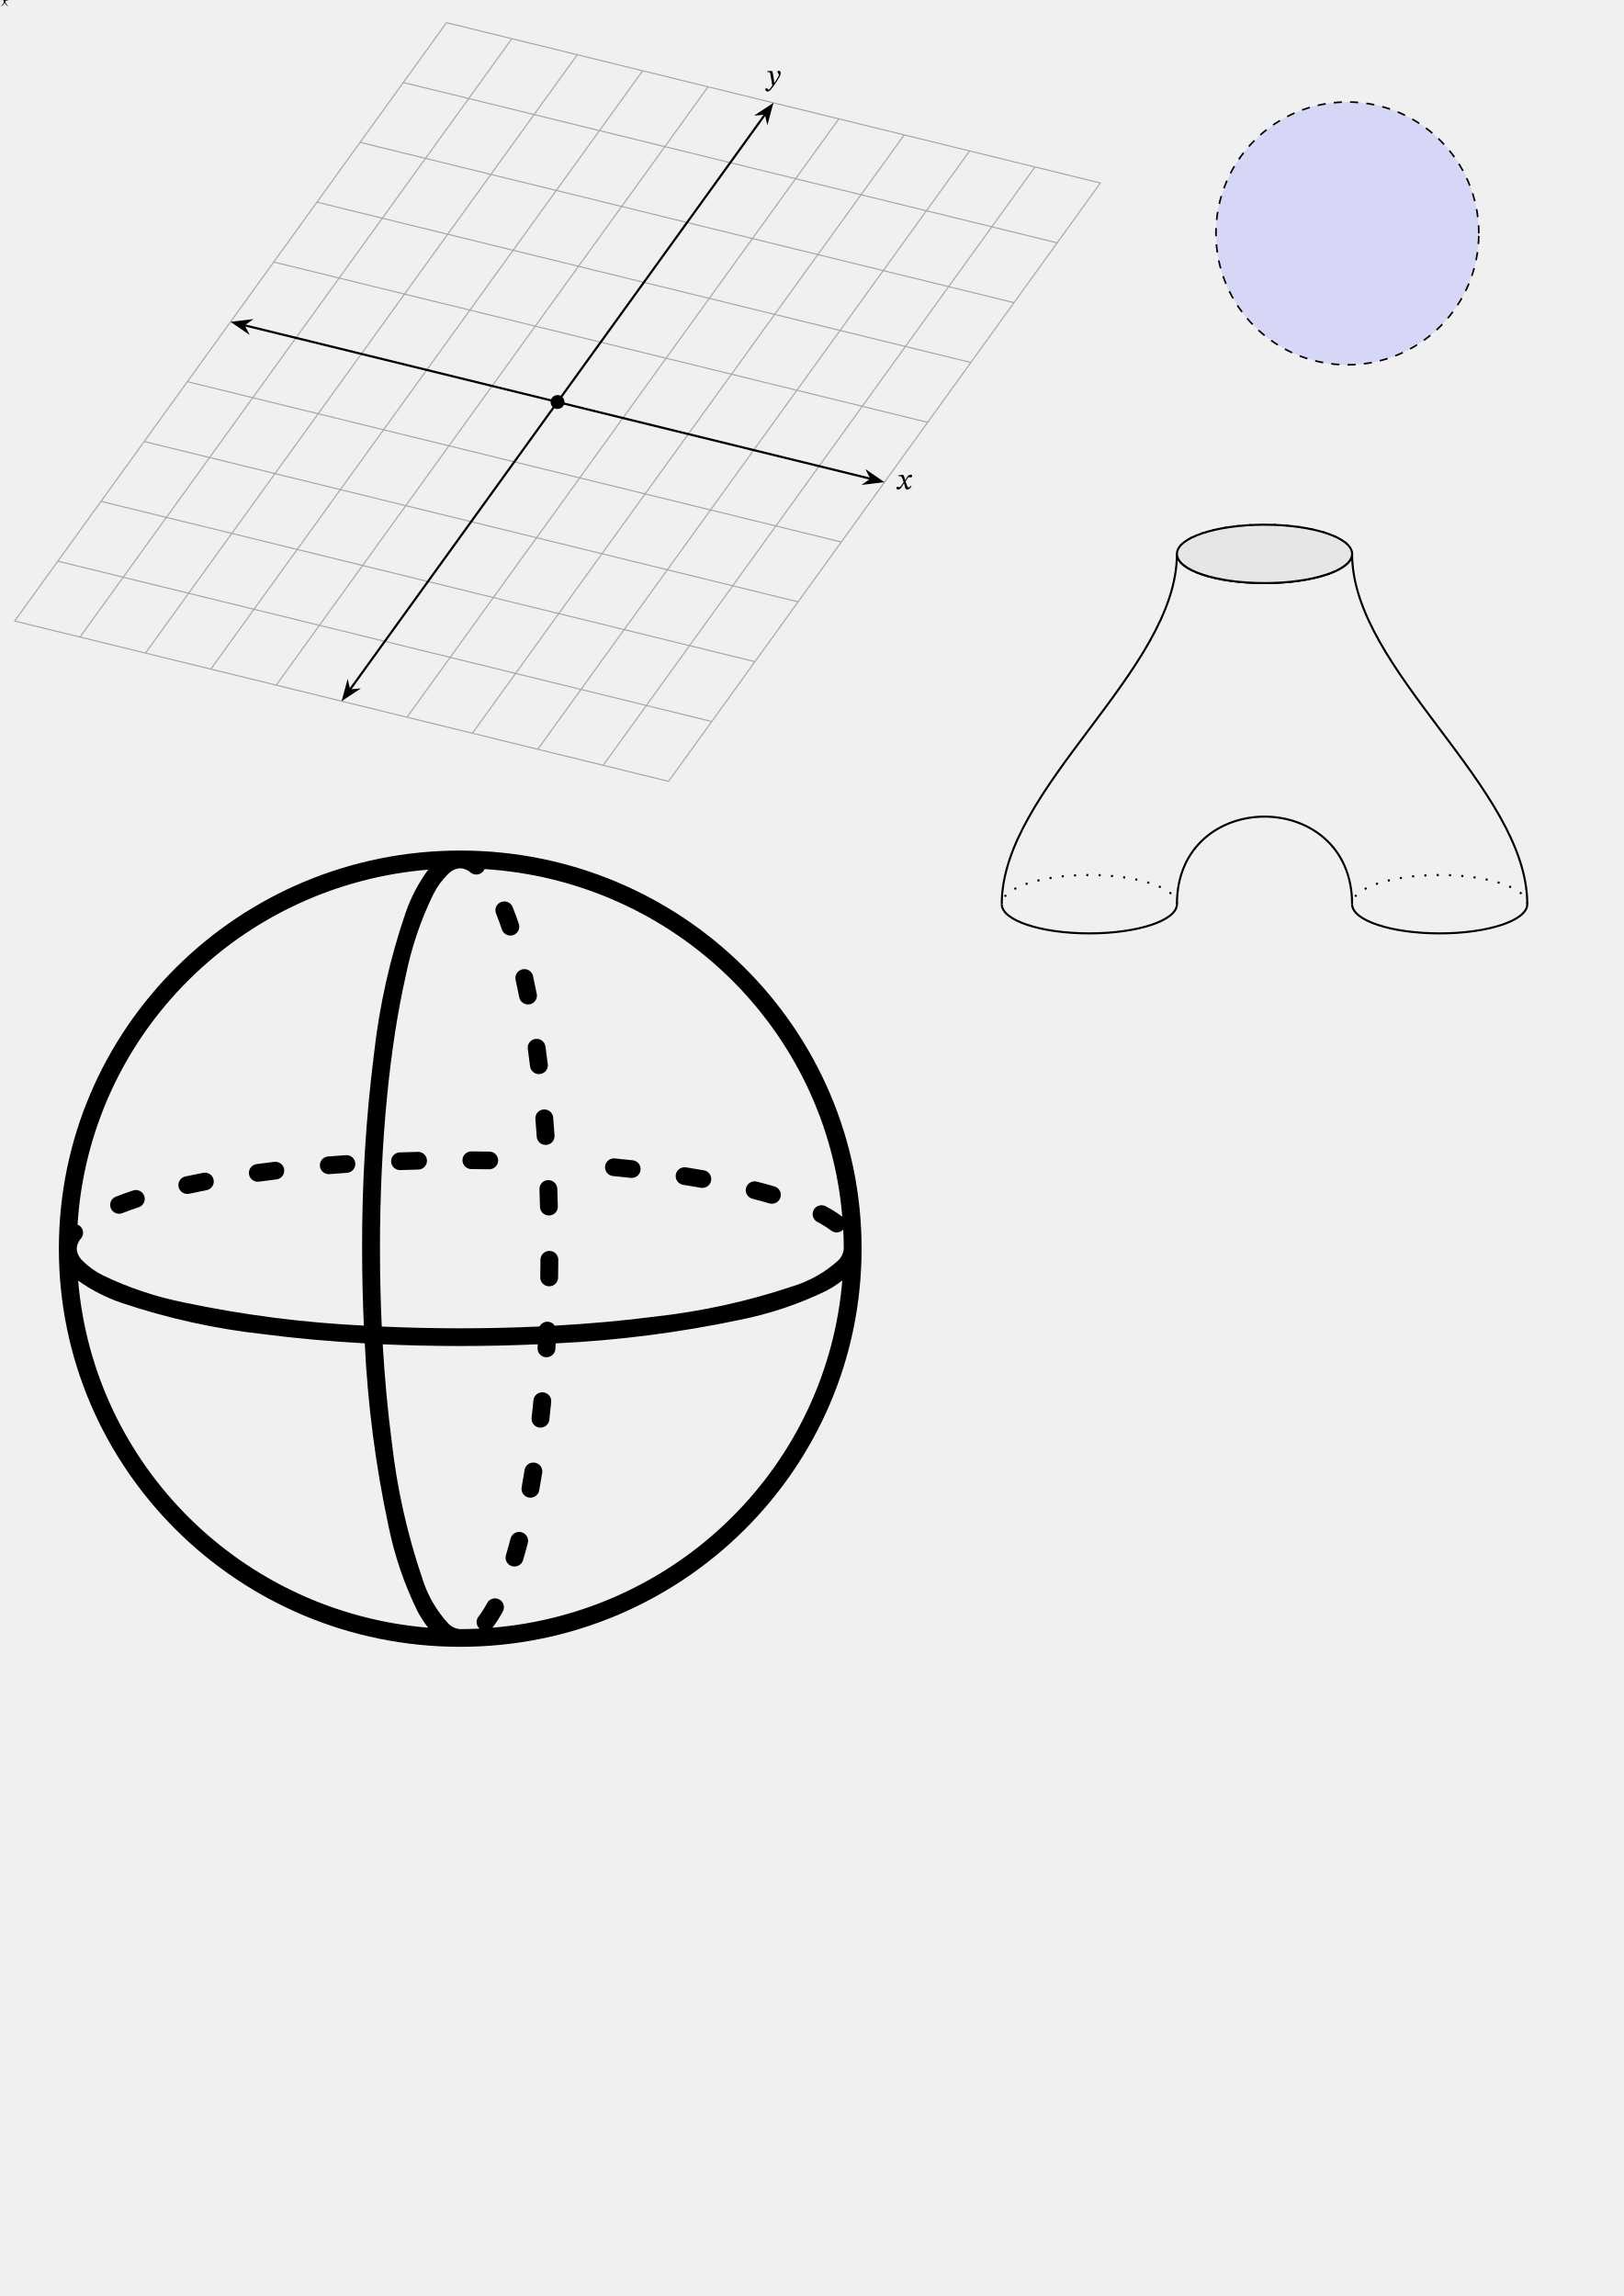
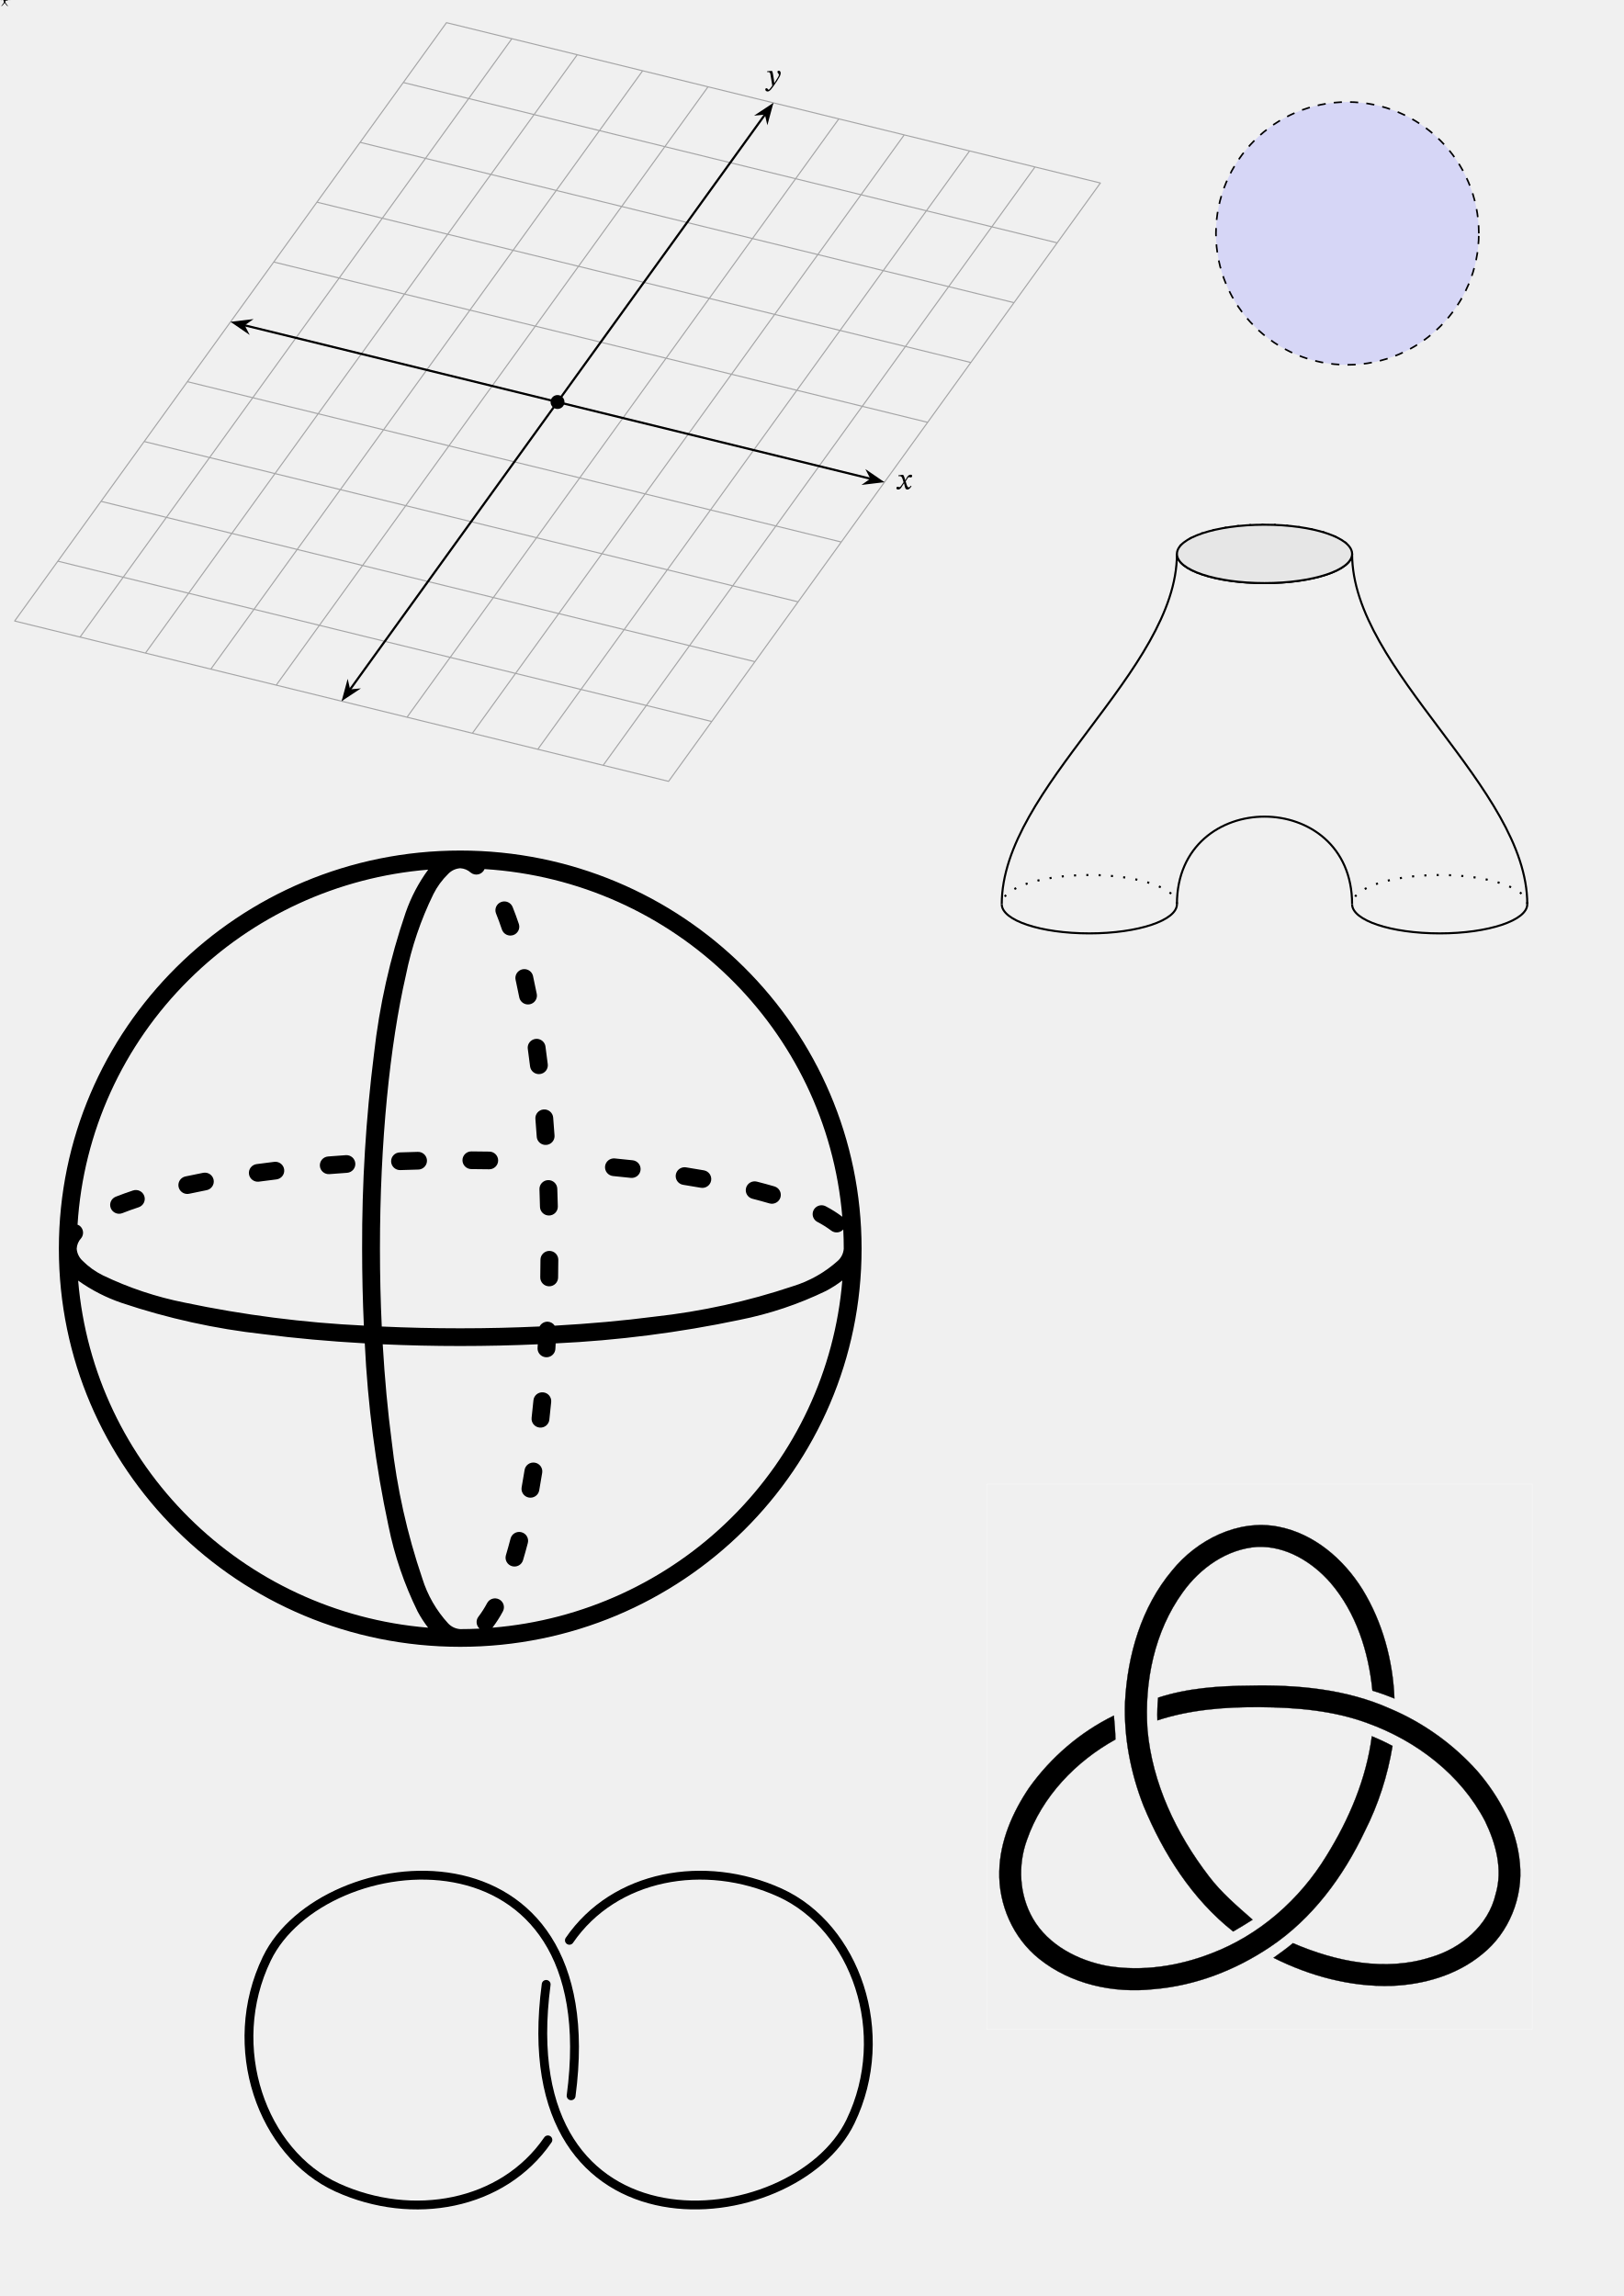
<svg xmlns="http://www.w3.org/2000/svg" xmlns:xlink="http://www.w3.org/1999/xlink" width="210mm" height="297mm" viewBox="0 0 793.701 1122.52" version="1.1" id="svg6723">
  <defs id="defs6717">
    <symbol id="use6671">
      <g id="use6671_transform" transform="matrix(1.333333,0,0,1.333333,-9.096352,-5.177964)">
        <g id="use6820">
          <path d="M 121.953,709.862 1705.078,2903.847 M 361.68,651.073 1944.805,2845.058 M 601.445,592.284 2184.531,2786.269 M 841.172,533.495 2424.258,2727.441 M 1080.898,474.706 2663.984,2668.691 M 1320.625,415.917 2903.711,2609.902 M 1560.352,357.128 3143.477,2551.113 M 1800.078,298.339 3383.203,2492.323 M 2039.844,239.55 3622.93,2433.534 M 2279.57,180.761 3862.656,2374.745 M 2519.297,121.972 4102.383,2315.956 M 121.953,709.862 2519.297,121.972 M 280.273,929.237 2677.617,341.386 M 438.594,1148.652 2835.898,560.761 M 596.914,1368.027 2994.219,780.175 M 755.195,1587.441 3152.539,999.55 M 913.516,1806.855 3310.859,1218.964 m -2239.023,807.266 2397.305,-587.852 m -2239.023,807.266 2397.344,-587.891 m -2239.023,807.266 2397.344,-587.852 m -2239.023,807.266 2397.344,-587.891 m -2239.023,807.305 2397.305,-587.891" transform="matrix(0.1,0,0,-0.1,0,302.58)" fill="none" stroke-width="3.985" stroke-linecap="round" stroke-linejoin="round" stroke="#a5a5a6" stroke-miterlimit="10" id="path6824" />
          <path d="M 962.109,1794.902 3262.266,1230.878" transform="matrix(0.1,0,0,-0.1,0,302.58)" fill="none" stroke-width="7.97" stroke-linecap="round" stroke-linejoin="round" stroke="#000000" stroke-miterlimit="10" id="path6826" />
          <path d="m 92.457,122.168 4.824,3.309 -1.262,-2.438 2.246,-1.574" id="path6828" />
          <path d="m 924.57,1804.12 48.242,-33.086 -12.617,24.375 22.461,15.742 z m 0,0" transform="matrix(0.1,0,0,-0.1,0,302.58)" fill="none" stroke-width="7.98" stroke-linecap="round" stroke="#000000" stroke-miterlimit="10" id="path6830" />
          <path d="m 329.98,180.414 -4.824,-3.312 1.262,2.438 -2.246,1.578" id="path6832" />
          <path d="m 3299.805,1221.659 -48.242,33.125 12.617,-24.375 -22.461,-15.781 z m 0,0" transform="matrix(0.1,0,0,-0.1,0,302.58)" fill="none" stroke-width="7.98" stroke-linecap="round" stroke="#000000" stroke-miterlimit="10" id="path6834" />
          <path d="m 338.715,179.953 h -0.035 l -0.133,-0.566 c -0.156,-0.602 -0.367,-1.094 -0.637,-1.406 h -0.168 l -1.551,0.18 v 0.332 c 0,0 0.168,-0.031 0.348,-0.031 0.734,-0.012 0.926,0.289 1.227,1.227 l 0.312,1.016 -0.805,1.172 c -0.434,0.625 -0.633,0.637 -0.68,0.637 -0.188,0 -0.457,-0.145 -0.703,-0.145 -0.27,0 -0.434,0.242 -0.434,0.465 0,0.281 0.164,0.547 0.645,0.547 0.672,0 1.039,-0.523 1.395,-1.105 l 0.719,-1.156 h 0.043 l 0.277,1.125 c 0.156,0.727 0.402,1.148 0.914,1.148 0.762,0 1.23,-0.758 1.555,-1.25 l -0.238,-0.176 c -0.301,0.402 -0.512,0.625 -0.801,0.625 -0.348,0 -0.57,-0.414 -0.883,-1.441 l -0.234,-0.758 0.68,-1.082 c 0.191,-0.312 0.348,-0.469 0.605,-0.469 0.145,0 0.398,0.113 0.578,0.113 0.301,0 0.516,-0.258 0.516,-0.527 0,-0.312 -0.137,-0.488 -0.559,-0.488 -0.66,0 -1.105,0.547 -1.406,1.082 l -0.547,0.934" id="path6836" />
          <path d="M 1349.883,456.464 2874.453,2569.316" transform="matrix(0.1,0,0,-0.1,0,302.58)" fill="none" stroke-width="7.97" stroke-linecap="round" stroke-linejoin="round" stroke="#000000" stroke-miterlimit="10" id="path6838" />
          <path d="m 132.727,260.066 4.879,-3.227 -2.734,0.254 -0.617,-2.672" id="path6840" />
          <path d="m 1327.266,425.136 48.789,32.266 -27.344,-2.539 -6.172,26.719 z m 0,0" transform="matrix(0.1,0,0,-0.1,0,302.58)" fill="none" stroke-width="7.976" stroke-linecap="round" stroke="#000000" stroke-miterlimit="10" id="path6842" />
          <path d="m 289.711,42.512 -4.879,3.23 2.73,-0.258 0.617,2.676" id="path6844" />
          <path d="m 2897.109,2600.683 -48.789,-32.305 27.305,2.578 6.172,-26.758 z m 0,0" transform="matrix(0.1,0,0,-0.1,0,302.58)" fill="none" stroke-width="7.976" stroke-linecap="round" stroke="#000000" stroke-miterlimit="10" id="path6846" />
          <path d="m 290.301,31.555 c -0.137,-0.895 -0.211,-1.25 -0.457,-1.676 h -0.168 l -1.586,0.125 v 0.324 c 0,0 0.234,-0.023 0.391,-0.023 0.684,0 0.738,0.547 0.816,1.047 l 0.656,3.93 c -0.312,0.48 -1.113,1.539 -1.324,1.539 -0.246,0 -0.371,-0.594 -0.793,-0.594 -0.258,0 -0.438,0.148 -0.438,0.48 0,0.414 0.391,0.727 0.859,0.727 0.848,0 1.629,-1.262 2.465,-2.422 0.582,-0.801 1.219,-1.762 1.82,-2.824 0.355,-0.598 0.488,-1.102 0.488,-1.539 0,-0.477 -0.289,-0.848 -0.699,-0.848 -0.324,0 -0.492,0.203 -0.492,0.438 0,0.422 0.547,0.734 0.547,1.027 0,0.266 -0.102,0.535 -0.367,0.969 l -1.285,2.066 h -0.066 l -0.098,-1.117 -0.27,-1.629 M 213.77,151.289 c 0,-1.406 -1.141,-2.551 -2.551,-2.551 -1.41,0 -2.551,1.145 -2.551,2.551 0,1.41 1.141,2.551 2.551,2.551 1.41,0 2.551,-1.141 2.551,-2.551 z m 0,0" id="path6848" />
        </g>
      </g>
    </symbol>
    <symbol id="g1400">
      <g id="g1400_transform" transform="matrix(4.35984,0,0,4.32553,6.977857,394.2061)">
        <path d="M 50,5 A 45,45 0 1 0 95,50 45,45 0 0 0 50,5 Z m 42.838,41.396 c -0.007,-0.006 -0.01,-0.014 -0.017,-0.019 A 13.196,13.196 0 0 0 90.997,45.217 1,1 0 1 0 90.053,46.98 11.22,11.22 0 0 1 91.6,47.96 0.992,0.992 0 0 0 92.945,47.829 Q 92.999,48.908 93,50 a 2.044,2.044 0 0 1 -0.637,1.346 13.401,13.401 0 0 1 -5.083,2.903 73.774,73.774 0 0 1 -15.508,3.435 c -3.45,0.451 -7.21,0.794 -11.179,1.018 a 0.982,0.982 0 0 0 -0.766,-0.449 0.996,0.996 0 0 0 -0.931,0.54 C 56.023,58.928 53.049,59 50,59 46.986,59 44.044,58.931 41.202,58.799 41.07,55.957 41,53.015 41,50 40.999,37.913 42.117,26.967 43.904,19.109 A 38.148,38.148 0 0 1 46.989,9.931 8.544,8.544 0 0 1 48.654,7.637 2.043,2.043 0 0 1 50,7 1.889,1.889 0 0 1 51.178,7.494 0.992,0.992 0 0 0 52.725,7.095 42.961,42.961 0 0 1 92.838,46.396 Z M 19.594,19.595 A 42.853,42.853 0 0 1 46.407,7.161 18.528,18.528 0 0 0 43.878,12.02 75.614,75.614 0 0 0 40.333,27.969 172.651,172.651 0 0 0 39,50 c 2.4e-4,2.976 0.068,5.882 0.195,8.694 A 126.19,126.19 0 0 1 19.109,56.096 38.146,38.146 0 0 1 9.931,53.012 8.545,8.545 0 0 1 7.637,51.346 2.043,2.043 0 0 1 7,50 L 7,50 h -6e-5 A 1.889,1.889 0 0 1 7.494,48.822 1,1 0 0 0 7.339,47.416 0.969,0.969 0 0 0 7.094,47.29 42.852,42.852 0 0 1 19.594,19.594 Z M 7.162,53.607 a 18.725,18.725 0 0 0 4.858,2.515 75.608,75.608 0 0 0 15.949,3.545 c 3.505,0.458 7.313,0.805 11.329,1.032 a 128.593,128.593 0 0 0 2.656,20.635 39.965,39.965 0 0 0 3.273,9.681 13.012,13.012 0 0 0 1.174,1.823 A 42.956,42.956 0 0 1 7.162,53.607 Z m 73.244,26.798 A 42.853,42.853 0 0 1 53.604,92.838 c 0.005,-0.007 0.014,-0.01 0.019,-0.017 a 13.205,13.205 0 0 0 1.159,-1.824 1,1 0 1 0 -1.763,-0.945 l -8e-5,-6e-5 a 11.23,11.23 0 0 1 -0.98,1.547 0.992,0.992 0 0 0 0.131,1.345 Q 51.092,92.999 50,93 A 2.043,2.043 0 0 1 48.654,92.363 13.402,13.402 0 0 1 45.751,87.28 73.769,73.769 0 0 1 42.317,71.772 c -0.443,-3.389 -0.782,-7.076 -1.007,-10.966 2.811,0.127 5.716,0.195 8.691,0.195 2.976,-2.4e-4 5.881,-0.068 8.693,-0.195 -0.007,0.128 -0.013,0.258 -0.021,0.385 a 1,1 0 1 0 1.996,0.12 c 0.012,-0.201 0.022,-0.406 0.033,-0.607 A 128.583,128.583 0 0 0 81.334,58.046 39.963,39.963 0 0 0 91.016,54.773 12.809,12.809 0 0 0 92.839,53.595 42.854,42.854 0 0 1 80.406,80.406 Z" id="path1338" />
        <path d="m 35.342,41.572 h 6e-5 q 0.981,-0.079 1.983,-0.148 a 1,1 0 0 0 -0.137,-1.995 q -1.014,0.07 -2.007,0.15 a 1,1 0 0 0 0.161,1.994 z" id="path1340" />
        <path d="m 27.441,42.422 q 0.968,-0.133 1.969,-0.254 a 1,1 0 0 0 -0.241,-1.985 q -1.016,0.123 -2,0.258 a 1,1 0 1 0 0.272,1.982 z" id="path1342" />
        <path d="m 19.637,43.786 h 6e-5 q 0.94,-0.207 1.936,-0.401 a 1,1 0 0 0 -0.382,-1.963 q -1.018,0.198 -1.983,0.41 a 1,1 0 1 0 0.429,1.953 z" id="path1344" />
        <path d="m 12.12,45.983 q 0.851,-0.339 1.826,-0.664 a 1,1 0 0 0 -0.632,-1.898 q -1.023,0.341 -1.934,0.704 a 1,1 0 1 0 0.741,1.858 z" id="path1346" />
        <path d="m 45.226,39.058 q -1.012,0.025 -2.01,0.06 a 1,1 0 1 0 0.07,1.999 q 0.987,-0.035 1.989,-0.059 a 1,1 0 1 0 -0.049,-1.999 z" id="path1348" />
        <path d="m 53.269,39.027 q -0.999,-0.017 -2.011,-0.023 a 1,1 0 0 0 -0.013,2 v -6e-5 q 1.001,0.006 1.99,0.023 A 1,1 0 0 0 53.269,39.027 Z" id="path1350" />
        <path d="m 82.764,44.357 h 6e-5 q 0.987,0.255 1.894,0.523 a 1,1 0 0 0 0.569,-1.918 Q 84.284,42.684 83.263,42.421 a 1,1 0 1 0 -0.499,1.937 z" id="path1352" />
        <path d="m 75.016,42.785 h 6e-5 q 0.998,0.159 1.954,0.329 a 1,1 0 0 0 0.351,-1.969 q -0.975,-0.174 -1.992,-0.335 a 1,1 0 1 0 -0.314,1.975 z" id="path1354" />
        <path d="m 67.137,41.791 h 6e-5 q 1.002,0.097 1.977,0.205 a 1,1 0 0 0 0.22,-1.988 q -0.989,-0.109 -2.004,-0.208 a 1,1 0 1 0 -0.193,1.991 z" id="path1356" />
        <path d="m 54.017,12.12 q 0.339,0.851 0.664,1.826 a 1,1 0 0 0 1.897,-0.632 q -0.341,-1.023 -0.704,-1.934 a 1,1 0 1 0 -1.858,0.741 z" id="path1358" />
        <path d="m 56.214,19.638 -6e-5,-7e-5 q 0.207,0.94 0.401,1.936 a 1,1 0 1 0 1.963,-0.382 Q 58.379,20.174 58.167,19.209 a 1,1 0 1 0 -1.953,0.429 z" id="path1360" />
        <path d="m 57.578,27.441 q 0.133,0.968 0.254,1.969 a 1,1 0 0 0 1.985,-0.241 q -0.123,-1.016 -0.258,-2 a 1,1 0 1 0 -1.981,0.272 z" id="path1362" />
        <path d="m 59.967,46.25 a 1,1 0 0 0 0.975,-1.024 Q 60.917,44.214 60.882,43.216 a 1,1 0 0 0 -1.999,0.07 q 0.035,0.987 0.059,1.989 a 1,1 0 0 0 1.024,0.975 z" id="path1364" />
        <path d="m 58.428,35.342 h 7e-5 q 0.079,0.981 0.148,1.983 a 1,1 0 1 0 1.995,-0.137 q -0.069,-1.014 -0.15,-2.007 a 1,1 0 0 0 -1.994,0.161 z" id="path1366" />
        <path d="m 58.359,74.185 a 1,1 0 0 0 -1.144,0.831 q -0.159,0.998 -0.329,1.954 a 1,1 0 0 0 1.969,0.351 q 0.174,-0.975 0.335,-1.992 A 1,1 0 0 0 58.359,74.185 Z" id="path1368" />
        <path d="m 60.002,50.252 a 1,1 0 0 0 -1.006,0.994 h 3e-5 q -0.006,1.001 -0.023,1.99 a 1,1 0 1 0 2,0.033 q 0.017,-0.999 0.023,-2.011 a 1,1 0 0 0 -0.994,-1.006 z" id="path1370" />
        <path d="m 59.3,66.238 a 1,1 0 0 0 -1.092,0.899 q -0.097,1.002 -0.205,1.977 a 1,1 0 1 0 1.988,0.22 q 0.109,-0.989 0.208,-2.004 A 1,1 0 0 0 59.3,66.238 Z" id="path1372" />
        <path d="m 56.86,82.046 a 1,1 0 0 0 -1.218,0.719 h -6e-5 q -0.255,0.987 -0.523,1.894 a 1,1 0 0 0 1.917,0.569 q 0.28,-0.943 0.543,-1.963 a 1,1 0 0 0 -0.719,-1.218 z" id="path1374" />
      </g>
    </symbol>
    <g id="g12413">
      <symbol overflow="visible" id="glyph0-0">
        <path style="stroke:none;" d="" id="path12386" />
      </symbol>
      <symbol overflow="visible" id="glyph1-0">
        <path style="stroke:none;" d="" id="path12395" />
      </symbol>
    </g>
    <symbol id="symbol24856">
      <path style="fill:#b0b0ff;fill-opacity:0.4;stroke:#000000;stroke-width:0.797;stroke-linecap:butt;stroke-linejoin:miter;stroke-miterlimit:10;stroke-dasharray:3.985, 3.985;stroke-opacity:1" d="m 761.26,111.277 c 0,-35.484 -28.766,-64.25 -64.25,-64.25 -35.49,0 -64.255,28.766 -64.255,64.25 0,35.484 28.766,64.25 64.255,64.25 35.484,0 64.25,-28.766 64.25,-64.25 z m 0,0" id="path12439" />
    </symbol>
    <symbol id="g27435">
      <g id="g2911" transform="matrix(0,2.51732,2.51732,0,618.1213,270.8026)">
        <g id="g2913">
          <g id="g2915">
            <g id="g2917">
              <path id="path2919" style="fill:none;stroke:#000000;stroke-width:0.399;stroke-linecap:butt;stroke-linejoin:miter;stroke-miterlimit:10;stroke-dasharray:0.399, 1.993;stroke-dashoffset:0;stroke-opacity:1" d="M 0,17.008 C -3.146,17.008 -5.669,9.439 -5.669,0 -5.669,-9.439 -3.146,-17.008 0,-17.008" />
            </g>
            <path id="path2921" style="fill:none;stroke:#000000;stroke-width:0.399;stroke-linecap:butt;stroke-linejoin:miter;stroke-miterlimit:10;stroke-dasharray:none;stroke-opacity:1" d="M 0,-17.008 C 3.146,-17.008 5.669,-9.439 5.669,0 5.669,9.439 3.146,17.008 0,17.008" />
          </g>
          <g id="g2923">
            <g id="g2925">
              <path id="path2927" style="fill:none;stroke:#000000;stroke-width:0.399;stroke-linecap:butt;stroke-linejoin:miter;stroke-miterlimit:10;stroke-dasharray:0.399, 1.993;stroke-dashoffset:0;stroke-opacity:1" d="m 68.033,51.023 c -3.146,0 -5.669,-7.569 -5.669,-17.008 0,-9.439 2.523,-17.008 5.669,-17.008" />
            </g>
            <path id="path2929" style="fill:none;stroke:#000000;stroke-width:0.399;stroke-linecap:butt;stroke-linejoin:miter;stroke-miterlimit:10;stroke-dasharray:none;stroke-opacity:1" d="m 68.033,17.008 c 3.146,0 5.669,7.569 5.669,17.008 0,9.439 -2.523,17.008 -5.669,17.008" />
          </g>
          <g id="g2931">
            <g id="g2933">
              <path id="path2935" style="fill:none;stroke:#000000;stroke-width:0.399;stroke-linecap:butt;stroke-linejoin:miter;stroke-miterlimit:10;stroke-dasharray:0.399, 1.993;stroke-dashoffset:0;stroke-opacity:1" d="m 68.033,-17.008 c -3.146,0 -5.669,-7.569 -5.669,-17.008 0,-9.439 2.523,-17.008 5.669,-17.008" />
            </g>
            <path id="path2937" style="fill:none;stroke:#000000;stroke-width:0.399;stroke-linecap:butt;stroke-linejoin:miter;stroke-miterlimit:10;stroke-dasharray:none;stroke-opacity:1" d="m 68.033,-51.023 c 3.146,0 5.669,7.569 5.669,17.008 0,9.439 -2.523,17.008 -5.669,17.008" />
          </g>
          <g id="g2939">
            <path id="path2941" style="fill:none;stroke:#000000;stroke-width:0.399;stroke-linecap:butt;stroke-linejoin:miter;stroke-miterlimit:10;stroke-dasharray:none;stroke-opacity:1" d="m 0,17.008 c 22.677,0 45.354,34.016 68.033,34.016" />
          </g>
          <g id="g2943">
            <path id="path2945" style="fill:none;stroke:#000000;stroke-width:0.399;stroke-linecap:butt;stroke-linejoin:miter;stroke-miterlimit:10;stroke-dasharray:none;stroke-opacity:1" d="m 0,-17.008 c 22.677,0 45.354,-34.016 68.033,-34.016" />
          </g>
          <path id="path2947" style="fill:none;stroke:#000000;stroke-width:0.399;stroke-linecap:butt;stroke-linejoin:miter;stroke-miterlimit:10;stroke-dasharray:none;stroke-opacity:1" d="m 68.033,17.008 c -22.677,0 -22.677,-34.016 0,-34.016" />
        </g>
        <g id="g2949">
          <g id="g2951">
            <path id="path2953" style="fill:#e6e6e6;fill-opacity:1;fill-rule:nonzero;stroke:#000000;stroke-width:0.399;stroke-linecap:butt;stroke-linejoin:miter;stroke-miterlimit:10;stroke-dasharray:none;stroke-opacity:1" d="M 5.669,0 C 5.669,9.439 3.146,17.008 0,17.008 -3.146,17.008 -5.669,9.439 -5.669,0 c 0,-9.439 2.523,-17.008 5.669,-17.008 3.146,0 5.669,7.569 5.669,17.008 z" />
          </g>
        </g>
      </g>
    </symbol>
+     <clipPath id="clip0">
+       <rect width="200" height="200" id="rect2491" />
+     </clipPath>
  </defs>
  <g id="layer1">
    <use xlink:href="#use6671" id="use6964" />
-     <use xlink:href="#g1400" id="use6790" />
+     <use xlink:href="#g1400" id="use6790" style="stroke-width:0.5;stroke-miterlimit:4;stroke-dasharray:none" />
    <g id="g2909" transform="matrix(0,2.51732,2.51732,0,600.6571,512.264)" />
    <use xlink:href="#symbol24856" id="use24859" transform="translate(-38.37783,2.839345)" x="0" y="0" width="100%" height="100%" />
    <use xlink:href="#g27435" id="use27610" />
    <g id="glyph0-1">
      <path style="stroke:none;" d="M 2.719 -2.391 C 2.922 -2.359 3.25 -2.281 3.328 -2.266 C 3.484 -2.219 4.016 -2.031 4.016 -1.453 C 4.016 -1.094 3.688 -0.125 2.297 -0.125 C 2.047 -0.125 1.141 -0.156 0.906 -0.812 C 1.391 -0.75 1.625 -1.125 1.625 -1.391 C 1.625 -1.641 1.453 -1.766 1.219 -1.766 C 0.953 -1.766 0.609 -1.562 0.609 -1.031 C 0.609 -0.328 1.328 0.125 2.281 0.125 C 4.094 0.125 4.641 -1.219 4.641 -1.844 C 4.641 -2.016 4.641 -2.359 4.25 -2.734 C 3.953 -3.031 3.672 -3.078 3.031 -3.219 C 2.703 -3.281 2.188 -3.391 2.188 -3.938 C 2.188 -4.172 2.406 -5.031 3.531 -5.031 C 4.047 -5.031 4.531 -4.844 4.656 -4.406 C 4.125 -4.406 4.094 -3.953 4.094 -3.938 C 4.094 -3.688 4.328 -3.625 4.438 -3.625 C 4.609 -3.625 4.938 -3.75 4.938 -4.25 C 4.938 -4.75 4.484 -5.266 3.547 -5.266 C 1.984 -5.266 1.562 -4.047 1.562 -3.547 C 1.562 -2.641 2.453 -2.453 2.719 -2.391 Z M 2.719 -2.391 " id="path12389" />
    </g>
    <g id="glyph0-2">
      <path style="stroke:none;" d="M 1.516 -0.969 C 2.031 -1.547 2.453 -1.922 3.047 -2.469 C 3.766 -3.078 4.078 -3.375 4.25 -3.562 C 5.078 -4.391 5.5 -5.078 5.5 -5.172 C 5.5 -5.266 5.406 -5.266 5.375 -5.266 C 5.297 -5.266 5.266 -5.219 5.219 -5.141 C 4.906 -4.625 4.625 -4.375 4.312 -4.375 C 4.062 -4.375 3.938 -4.484 3.703 -4.766 C 3.453 -5.062 3.25 -5.266 2.906 -5.266 C 2.031 -5.266 1.5 -4.188 1.5 -3.938 C 1.5 -3.891 1.516 -3.828 1.625 -3.828 C 1.719 -3.828 1.734 -3.875 1.766 -3.953 C 1.969 -4.438 2.547 -4.516 2.766 -4.516 C 3.031 -4.516 3.266 -4.438 3.516 -4.328 C 3.969 -4.141 4.156 -4.141 4.281 -4.141 C 4.359 -4.141 4.406 -4.141 4.469 -4.141 C 4.078 -3.688 3.438 -3.109 2.891 -2.625 L 1.688 -1.5 C 0.953 -0.766 0.516 -0.062 0.516 0.031 C 0.516 0.094 0.578 0.125 0.641 0.125 C 0.719 0.125 0.734 0.109 0.812 -0.031 C 1 -0.328 1.391 -0.781 1.828 -0.781 C 2.078 -0.781 2.203 -0.688 2.438 -0.391 C 2.672 -0.125 2.875 0.125 3.25 0.125 C 4.422 0.125 5.094 -1.406 5.094 -1.672 C 5.094 -1.719 5.078 -1.797 4.953 -1.797 C 4.859 -1.797 4.859 -1.75 4.812 -1.625 C 4.547 -0.922 3.844 -0.641 3.375 -0.641 C 3.125 -0.641 2.891 -0.719 2.641 -0.828 C 2.156 -1.016 2.031 -1.016 1.875 -1.016 C 1.75 -1.016 1.625 -1.016 1.516 -0.969 Z M 1.516 -0.969 " id="path12392" />
    </g>
    <g id="glyph1-1">
      <path style="stroke:none;" d="M 5.359 -3.828 C 5.359 -4.812 5.297 -5.781 4.859 -6.688 C 4.375 -7.688 3.516 -7.953 2.922 -7.953 C 2.234 -7.953 1.391 -7.609 0.938 -6.609 C 0.609 -5.859 0.484 -5.109 0.484 -3.828 C 0.484 -2.672 0.578 -1.797 1 -0.938 C 1.469 -0.031 2.297 0.25 2.922 0.25 C 3.953 0.25 4.547 -0.375 4.906 -1.062 C 5.328 -1.953 5.359 -3.125 5.359 -3.828 Z M 2.922 0.016 C 2.531 0.016 1.75 -0.203 1.531 -1.5 C 1.406 -2.219 1.406 -3.125 1.406 -3.969 C 1.406 -4.953 1.406 -5.828 1.594 -6.531 C 1.797 -7.344 2.406 -7.703 2.922 -7.703 C 3.375 -7.703 4.062 -7.438 4.297 -6.406 C 4.453 -5.719 4.453 -4.781 4.453 -3.969 C 4.453 -3.172 4.453 -2.266 4.312 -1.531 C 4.094 -0.219 3.328 0.016 2.922 0.016 Z M 2.922 0.016 " id="path12398" />
    </g>
    <g id="glyph1-2">
      <path style="stroke:none;" d="M 3.891 2.906 C 3.891 2.875 3.891 2.844 3.688 2.641 C 2.484 1.438 1.812 -0.531 1.812 -2.969 C 1.812 -5.297 2.375 -7.297 3.766 -8.703 C 3.891 -8.812 3.891 -8.828 3.891 -8.875 C 3.891 -8.938 3.828 -8.969 3.781 -8.969 C 3.625 -8.969 2.641 -8.109 2.062 -6.938 C 1.453 -5.719 1.172 -4.453 1.172 -2.969 C 1.172 -1.906 1.344 -0.484 1.953 0.781 C 2.672 2.219 3.641 3 3.781 3 C 3.828 3 3.891 2.969 3.891 2.906 Z M 3.891 2.906 " id="path12401" />
    </g>
    <g id="glyph1-3">
      <path style="stroke:none;" d="M 4.609 -3.188 C 4.609 -3.844 4.609 -4.312 4.094 -4.781 C 3.672 -5.156 3.125 -5.328 2.609 -5.328 C 1.625 -5.328 0.875 -4.688 0.875 -3.906 C 0.875 -3.562 1.094 -3.391 1.375 -3.391 C 1.656 -3.391 1.859 -3.594 1.859 -3.891 C 1.859 -4.375 1.438 -4.375 1.25 -4.375 C 1.531 -4.875 2.109 -5.094 2.578 -5.094 C 3.125 -5.094 3.844 -4.641 3.844 -3.562 L 3.844 -3.078 C 1.438 -3.047 0.531 -2.047 0.531 -1.125 C 0.531 -0.172 1.625 0.125 2.359 0.125 C 3.141 0.125 3.688 -0.359 3.906 -0.938 C 3.953 -0.375 4.328 0.062 4.844 0.062 C 5.094 0.062 5.781 -0.109 5.781 -1.062 L 5.781 -1.734 L 5.516 -1.734 L 5.516 -1.062 C 5.516 -0.375 5.234 -0.281 5.062 -0.281 C 4.609 -0.281 4.609 -0.922 4.609 -1.094 Z M 3.844 -1.688 C 3.844 -0.516 2.969 -0.125 2.453 -0.125 C 1.859 -0.125 1.375 -0.547 1.375 -1.125 C 1.375 -2.703 3.406 -2.844 3.844 -2.875 Z M 3.844 -1.688 " id="path12404" />
    </g>
    <g id="glyph1-4">
      <path style="stroke:none;" d="M 3.375 -2.969 C 3.375 -3.891 3.25 -5.359 2.578 -6.75 C 1.875 -8.188 0.891 -8.969 0.766 -8.969 C 0.719 -8.969 0.656 -8.938 0.656 -8.875 C 0.656 -8.828 0.656 -8.812 0.859 -8.609 C 2.062 -7.406 2.719 -5.422 2.719 -2.984 C 2.719 -0.672 2.156 1.328 0.781 2.734 C 0.656 2.844 0.656 2.875 0.656 2.906 C 0.656 2.969 0.719 3 0.766 3 C 0.922 3 1.906 2.141 2.484 0.969 C 3.094 -0.25 3.375 -1.547 3.375 -2.969 Z M 3.375 -2.969 " id="path12407" />
    </g>
    <g id="glyph1-5">
      <path style="stroke:none;" d="M 2 -8.297 L 0.328 -8.156 L 0.328 -7.812 C 1.141 -7.812 1.25 -7.734 1.25 -7.141 L 1.25 0 L 1.5 0 C 1.547 -0.094 1.891 -0.688 1.938 -0.781 C 2.219 -0.328 2.719 0.125 3.484 0.125 C 4.859 0.125 6.078 -1.047 6.078 -2.578 C 6.078 -4.094 4.953 -5.266 3.625 -5.266 C 2.969 -5.266 2.406 -4.969 2 -4.469 Z M 2.016 -3.828 C 2.016 -4.047 2.016 -4.062 2.156 -4.25 C 2.438 -4.688 2.969 -5.031 3.547 -5.031 C 3.906 -5.031 5.156 -4.891 5.156 -2.594 C 5.156 -1.797 5.047 -1.297 4.75 -0.859 C 4.516 -0.484 4.047 -0.125 3.438 -0.125 C 2.797 -0.125 2.375 -0.531 2.172 -0.859 C 2.016 -1.109 2.016 -1.156 2.016 -1.359 Z M 2.016 -3.828 " id="path12410" />
    </g>
+     <g id="g1457" transform="translate(119.5345,914.6194)">
+       <g transform="translate(-94.82041,-94.45343)" id="layer1-3" />
+       <g transform="translate(-94.82041,-94.45343)" id="layer2">
+         <path d="m 243.109,226.028 c -22.053,32.131 -66.108,40.029 -102.925,23.307 -36.817,-16.722 -55.337,-68.7 -34.471,-111.905 27.409,-56.754 167.152,-70.715 148.746,67.039" style="fill:none;fill-opacity:1;fill-rule:nonzero;stroke:#000000;stroke-width:4.322;stroke-linecap:round;stroke-linejoin:round;stroke-miterlimit:4;stroke-dasharray:none;stroke-dashoffset:0;stroke-opacity:1" id="path2174" />
+         <path d="m 253.616,128.455 c 22.053,-32.131 66.108,-40.029 102.925,-23.307 36.817,16.722 55.337,68.7 34.471,111.905 -27.409,56.754 -167.152,70.715 -148.746,-67.039" style="fill:none;fill-opacity:1;fill-rule:nonzero;stroke:#000000;stroke-width:4.322;stroke-linecap:round;stroke-linejoin:round;stroke-miterlimit:4;stroke-dasharray:none;stroke-dashoffset:0;stroke-opacity:1" id="path5113" />
+       </g>
+     </g>
+     <g id="g4308" transform="matrix(1.333333,0,0,1.333333,482.3158,725.5888)">
+       <path id="path2494" d="M 0,0 H 200 V 200 H 0 Z" style="fill:none;stroke:#ffffff;stroke-width:0.1;stroke-linecap:butt;stroke-linejoin:miter;stroke-miterlimit:10" />
+       <path id="path2498" d="m 106.859,15.6 c -14.729,-2.824 -29.735,4.789 -38.898,16.09 -11.275,13.429 -16.362,31.052 -17.244,48.329 -0.443,12.925 2.048,25.865 6.753,37.884 7.276,17.566 17.832,34.247 32.893,46.137 2.412,-1.382 4.784,-2.828 7.121,-4.329 -5.644,-4.983 -11.453,-9.874 -16.013,-15.921 -11.955,-15.563 -20.775,-34.086 -22.533,-53.81 -1.175,-17.527 2.532,-35.937 12.966,-50.337 6.359,-8.886 16.181,-15.88 27.323,-16.636 10.48,-0.414 20.141,5.52 26.839,13.198 9.401,10.98 13.952,25.322 15.35,39.526 2.735,0.824 5.423,1.794 8.068,2.869 C 148.924,64.577 145.108,50.546 137.74,38.553 130.794,27.439 119.998,18.116 106.859,15.6 Z" style="fill:none;stroke:#000000;stroke-width:0.1;stroke-linecap:butt;stroke-linejoin:miter;stroke-miterlimit:10" />
+       <path id="path2500" d="m 106.859,15.6 c -14.729,-2.824 -29.735,4.789 -38.898,16.09 -11.275,13.429 -16.362,31.052 -17.244,48.329 -0.443,12.925 2.048,25.865 6.753,37.884 7.276,17.566 17.832,34.247 32.893,46.137 2.412,-1.382 4.784,-2.828 7.121,-4.329 -5.644,-4.983 -11.453,-9.874 -16.013,-15.921 -11.955,-15.563 -20.775,-34.086 -22.533,-53.81 -1.175,-17.527 2.532,-35.937 12.966,-50.337 6.359,-8.886 16.181,-15.88 27.323,-16.636 10.48,-0.414 20.141,5.52 26.839,13.198 9.401,10.98 13.952,25.322 15.35,39.526 2.735,0.824 5.423,1.794 8.068,2.869 C 148.924,64.577 145.108,50.546 137.74,38.553 130.794,27.439 119.998,18.116 106.859,15.6 Z" style="fill:#000000;fill-rule:nonzero;stroke:none" />
+       <path id="path2502" d="m 147.921,82.34 c -16.145,-7.219 -34.129,-8.832 -51.617,-8.434 -11.255,0.085 -22.694,0.881 -33.457,4.398 -0.261,2.765 -0.364,5.542 -0.263,8.319 12.127,-3.981 24.985,-4.938 37.674,-4.851 13.25,0.118 26.713,1.211 39.242,5.823 17.959,6.456 34.326,18.886 43.223,36.015 3.943,8.182 6.575,17.721 3.872,26.7 -2.633,11.53 -12.746,19.965 -23.771,23.166 -16.697,5.367 -34.823,1.615 -50.538,-5.155 -2.286,1.9 -4.697,3.643 -7.12,5.367 13.324,6.677 28.157,10.692 43.128,10.295 11.899,-0.434 24.095,-3.938 33.375,-11.626 9.852,-7.86 15.047,-20.882 13.8,-33.371 -1.12,-12.584 -7.382,-24.194 -15.501,-33.666 -8.818,-9.889 -19.839,-17.815 -32.047,-22.98 z" style="fill:none;stroke:#000000;stroke-width:0.1;stroke-linecap:butt;stroke-linejoin:miter;stroke-miterlimit:10" />
+       <path id="path2504" d="m 147.921,82.34 c -16.145,-7.219 -34.129,-8.832 -51.617,-8.434 -11.255,0.085 -22.694,0.881 -33.457,4.398 -0.261,2.765 -0.364,5.542 -0.263,8.319 12.127,-3.981 24.985,-4.938 37.674,-4.851 13.25,0.118 26.713,1.211 39.242,5.823 17.959,6.456 34.326,18.886 43.223,36.015 3.943,8.182 6.575,17.721 3.872,26.7 -2.633,11.53 -12.746,19.965 -23.771,23.166 -16.697,5.367 -34.823,1.615 -50.538,-5.155 -2.286,1.9 -4.697,3.643 -7.12,5.367 13.324,6.677 28.157,10.692 43.128,10.295 11.899,-0.434 24.095,-3.938 33.375,-11.626 9.852,-7.86 15.047,-20.882 13.8,-33.371 -1.12,-12.584 -7.382,-24.194 -15.501,-33.666 -8.818,-9.889 -19.839,-17.815 -32.047,-22.98 z" style="fill:#000000;fill-rule:nonzero;stroke:none" />
+       <path id="path2506" d="m 46.629,84.876 c -12.342,6.034 -23.077,15.28 -31.064,26.444 -6.119,9.073 -10.708,19.586 -10.946,30.673 -0.31,12.191 5.031,24.408 14.608,32.062 11.636,9.361 27.337,12.754 42.004,11.131 15.29,-1.255 30.032,-6.978 42.714,-15.51 15.422,-10.321 26.773,-25.722 34.647,-42.343 4.994,-9.829 8.393,-20.449 10.195,-31.318 -2.454,-1.342 -5.001,-2.504 -7.587,-3.566 -2.043,15.686 -8.369,30.491 -16.651,43.859 -9.775,16.039 -24.632,29.123 -42.273,35.799 -11.99,4.649 -25.208,6.677 -37.966,4.588 -10.832,-2.033 -21.693,-7.596 -27.375,-17.404 -4.985,-8.683 -5.579,-19.507 -2.165,-28.859 5.509,-15.875 17.898,-28.74 32.43,-36.794 -0.045,-2.928 -0.328,-5.846 -0.571,-8.761 z" style="fill:none;stroke:#000000;stroke-width:0.1;stroke-linecap:butt;stroke-linejoin:miter;stroke-miterlimit:10" />
+       <path id="path2508" d="m 46.629,84.876 c -12.342,6.034 -23.077,15.28 -31.064,26.444 -6.119,9.073 -10.708,19.586 -10.946,30.673 -0.31,12.191 5.031,24.408 14.608,32.062 11.636,9.361 27.337,12.754 42.004,11.131 15.29,-1.255 30.032,-6.978 42.714,-15.51 15.422,-10.321 26.773,-25.722 34.647,-42.343 4.994,-9.829 8.393,-20.449 10.195,-31.318 -2.454,-1.342 -5.001,-2.504 -7.587,-3.566 -2.043,15.686 -8.369,30.491 -16.651,43.859 -9.775,16.039 -24.632,29.123 -42.273,35.799 -11.99,4.649 -25.208,6.677 -37.966,4.588 -10.832,-2.033 -21.693,-7.596 -27.375,-17.404 -4.985,-8.683 -5.579,-19.507 -2.165,-28.859 5.509,-15.875 17.898,-28.74 32.43,-36.794 -0.045,-2.928 -0.328,-5.846 -0.571,-8.761 z" style="fill:#000000;fill-rule:nonzero;stroke:none" />
+     </g>
  </g>
</svg>
